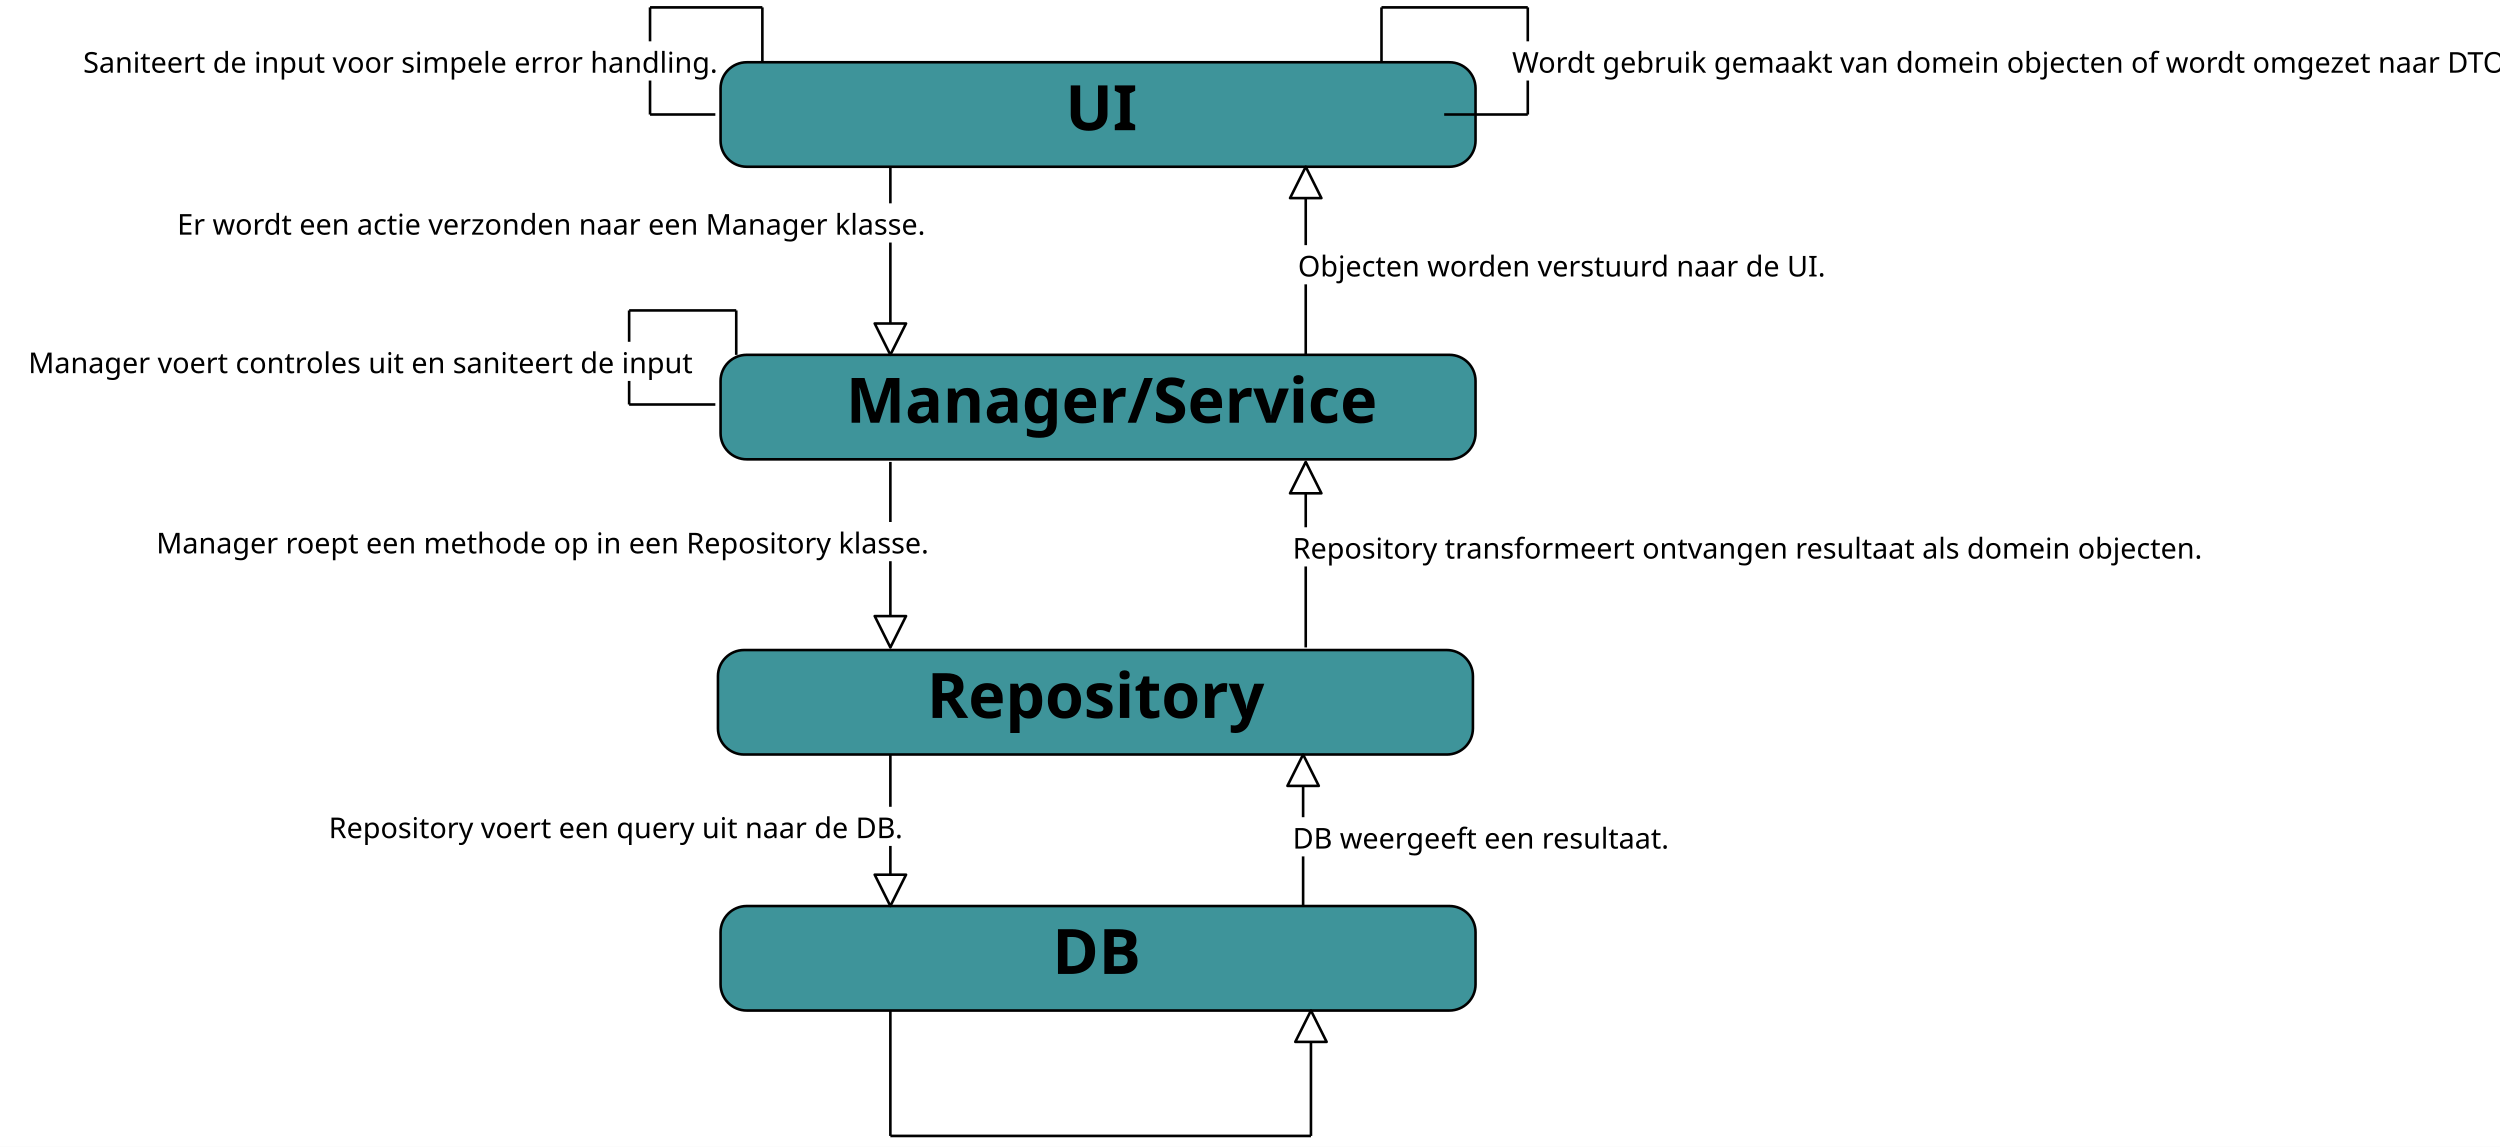
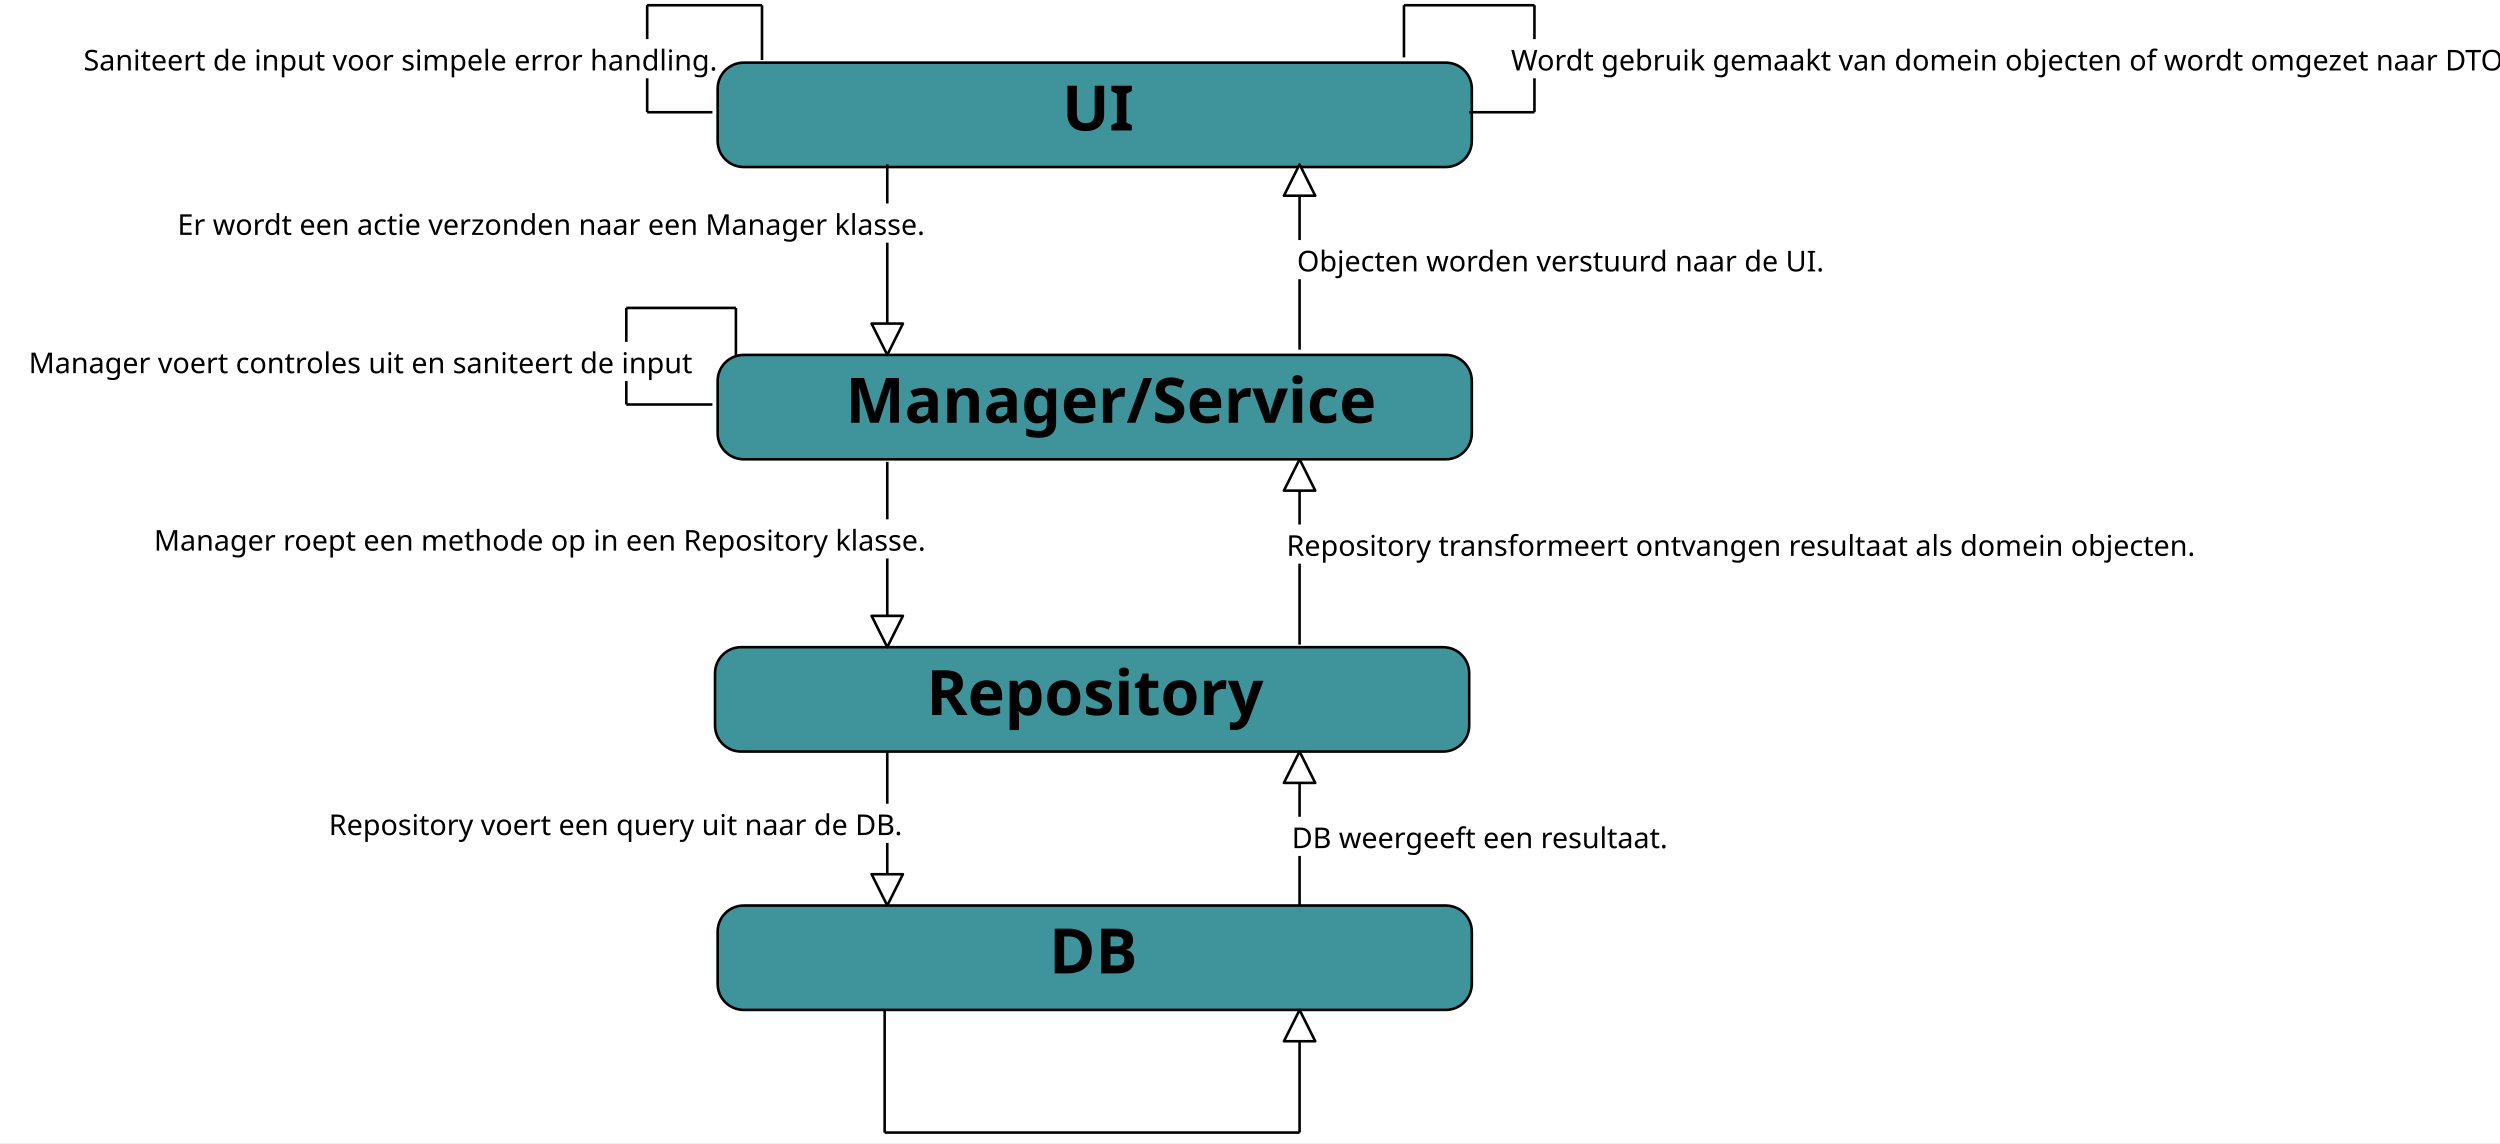
- <svg xmlns="http://www.w3.org/2000/svg" fill-opacity="0" color-rendering="auto" color-interpolation="auto" text-rendering="auto" stroke="rgb(0,0,0)" stroke-linecap="square" width="957" stroke-miterlimit="10" shape-rendering="auto" stroke-opacity="0" fill="rgb(0,0,0)" stroke-dasharray="none" font-weight="normal" stroke-width="1" height="439" font-family="'Dialog'" font-style="normal" stroke-linejoin="miter" font-size="12px" stroke-dashoffset="0" image-rendering="auto">
+ <svg xmlns="http://www.w3.org/2000/svg" fill-opacity="0" color-rendering="auto" color-interpolation="auto" text-rendering="auto" stroke="rgb(0,0,0)" stroke-linecap="square" width="958" stroke-miterlimit="10" shape-rendering="auto" stroke-opacity="0" fill="rgb(0,0,0)" stroke-dasharray="none" font-weight="normal" stroke-width="1" height="438" font-family="'Dialog'" font-style="normal" stroke-linejoin="miter" font-size="12px" stroke-dashoffset="0" image-rendering="auto">
  <defs id="genericDefs" />
  <g>
    <defs id="defs1">
      <clipPath clipPathUnits="userSpaceOnUse" id="clipPath1">
        <path d="M-7 -7 L300 -7 L300 51 L-7 51 L-7 -7 Z" />
      </clipPath>
      <clipPath clipPathUnits="userSpaceOnUse" id="clipPath2">
-         <path d="M0 -0 L0 8 L289 8 L289 -0 Z" />
+         <path d="M0 0 L0 8 L289 8 L289 0 Z" />
      </clipPath>
      <clipPath clipPathUnits="userSpaceOnUse" id="clipPath3">
-         <path d="M0 -0 L0 32 L289 32 L289 -0 Z" />
+         <path d="M0 0 L0 32 L290 32 L290 0 Z" />
      </clipPath>
      <clipPath clipPathUnits="userSpaceOnUse" id="clipPath4">
-         <path d="M0 0 L0 8 L289 8 L289 0 Z" />
+         <path d="M0 0 L0 32 L289 32 L289 0 Z" />
      </clipPath>
      <clipPath clipPathUnits="userSpaceOnUse" id="clipPath5">
-         <path d="M0 0 L0 32 L288 32 L288 0 Z" />
+         <path d="M0 0 L87 0 L87 159 L0 159 L0 0 Z" />
      </clipPath>
      <clipPath clipPathUnits="userSpaceOnUse" id="clipPath6">
-         <path d="M0 0 L0 32 L289 32 L289 0 Z" />
+         <path d="M0 0 L0 56 L55 56 L55 71 L0 71 L0 159 L87 159 L87 0 Z" />
      </clipPath>
      <clipPath clipPathUnits="userSpaceOnUse" id="clipPath7">
-         <path d="M0 0 L87 0 L87 160 L0 160 L0 0 Z" />
+         <path d="M0 0 L129 0 L129 124 L0 124 L0 0 Z" />
      </clipPath>
      <clipPath clipPathUnits="userSpaceOnUse" id="clipPath8">
-         <path d="M0 0 L0 56 L54 56 L54 71 L0 71 L0 160 L87 160 L87 0 Z" />
+         <path d="M0 0 L0 1 L129 1 L129 0 ZM0 16 L0 54 L61 54 L61 69 L0 69 L0 122 L129 122 L129 16 Z" />
      </clipPath>
      <clipPath clipPathUnits="userSpaceOnUse" id="clipPath9">
-         <path d="M0 0 L129 0 L129 124 L0 124 L0 0 Z" />
+         <path d="M0 0 L87 0 L87 158 L0 158 L0 0 Z" />
      </clipPath>
      <clipPath clipPathUnits="userSpaceOnUse" id="clipPath10">
-         <path d="M0 0 L0 1 L129 1 L129 0 ZM0 16 L0 54 L60 54 L60 69 L0 69 L0 123 L129 123 L129 16 Z" />
+         <path d="M0 0 L0 64 L53 64 L53 79 L0 79 L0 158 L87 158 L87 0 Z" />
      </clipPath>
      <clipPath clipPathUnits="userSpaceOnUse" id="clipPath11">
-         <path d="M0 0 L87 0 L87 158 L0 158 L0 0 Z" />
+         <path d="M0 0 L87 0 L87 145 L0 145 L0 0 Z" />
      </clipPath>
      <clipPath clipPathUnits="userSpaceOnUse" id="clipPath12">
-         <path d="M0 0 L0 65 L52 65 L52 80 L0 80 L0 158 L87 158 L87 0 Z" />
+         <path d="M0 0 L0 61 L47 61 L47 76 L0 76 L0 145 L87 145 L87 0 Z" />
      </clipPath>
      <clipPath clipPathUnits="userSpaceOnUse" id="clipPath13">
-         <path d="M0 0 L87 0 L87 146 L0 146 L0 0 Z" />
+         <path d="M0 0 L130 0 L130 128 L0 128 L0 0 Z" />
      </clipPath>
      <clipPath clipPathUnits="userSpaceOnUse" id="clipPath14">
-         <path d="M0 0 L0 62 L46 62 L46 77 L0 77 L0 146 L87 146 L87 0 Z" />
+         <path d="M0 0 L0 55 L61 55 L61 70 L0 70 L0 118 L130 118 L130 0 Z" />
      </clipPath>
      <clipPath clipPathUnits="userSpaceOnUse" id="clipPath15">
-         <path d="M0 0 L131 0 L131 128 L0 128 L0 0 Z" />
+         <path d="M0 0 L0 145 L87 145 L87 81 L29 81 L29 66 L87 66 L87 0 Z" />
      </clipPath>
      <clipPath clipPathUnits="userSpaceOnUse" id="clipPath16">
-         <path d="M0 0 L0 55 L61 55 L61 70 L0 70 L0 117 L131 117 L131 0 Z" />
+         <path d="M0 0 L0 158 L87 158 L87 82 L26 82 L26 67 L87 67 L87 0 Z" />
      </clipPath>
      <clipPath clipPathUnits="userSpaceOnUse" id="clipPath17">
-         <path d="M0 0 L0 146 L87 146 L87 81 L29 81 L29 66 L87 66 L87 0 Z" />
+         <path d="M0 0 L0 158 L87 158 L87 85 L30 85 L30 70 L87 70 L87 0 Z" />
      </clipPath>
      <clipPath clipPathUnits="userSpaceOnUse" id="clipPath18">
-         <path d="M0 0 L0 158 L87 158 L87 82 L27 82 L27 67 L87 67 L87 0 Z" />
+         <path d="M0 0 L136 0 L136 128 L0 128 L0 0 Z" />
      </clipPath>
      <clipPath clipPathUnits="userSpaceOnUse" id="clipPath19">
-         <path d="M0 0 L0 160 L87 160 L87 87 L29 87 L29 72 L87 72 L87 0 Z" />
+         <path d="M0 0 L0 128 L136 128 L136 69 L72 69 L72 54 L136 54 L136 0 Z" />
      </clipPath>
      <clipPath clipPathUnits="userSpaceOnUse" id="clipPath20">
-         <path d="M0 0 L144 0 L144 129 L0 129 L0 0 Z" />
+         <path d="M0 0 L245 0 L245 134 L0 134 L0 0 Z" />
      </clipPath>
      <clipPath clipPathUnits="userSpaceOnUse" id="clipPath21">
-         <path d="M0 0 L0 129 L144 129 L144 70 L82 70 L82 55 L144 55 L144 0 Z" />
+         <path d="M0 0 L0 134 L245 134 L245 0 Z" />
      </clipPath>
      <clipPath clipPathUnits="userSpaceOnUse" id="clipPath22">
-         <path d="M0 -0 L248 -0 L248 136 L0 136 L0 -0 Z" />
+         <path d="M-385 -15 L770 -15 L770 30 L-385 30 L-385 -15 Z" />
      </clipPath>
      <clipPath clipPathUnits="userSpaceOnUse" id="clipPath23">
-         <path d="M0 -0 L0 136 L248 136 L248 -0 Z" />
+         <path d="M-210 -15 L420 -15 L420 30 L-210 30 L-210 -15 Z" />
      </clipPath>
      <clipPath clipPathUnits="userSpaceOnUse" id="clipPath24">
-         <path d="M-385 -15 L770 -15 L770 30 L-385 30 L-385 -15 Z" />
+         <path d="M-345 -15 L690 -15 L690 30 L-345 30 L-345 -15 Z" />
      </clipPath>
      <clipPath clipPathUnits="userSpaceOnUse" id="clipPath25">
-         <path d="M-210 -15 L420 -15 L420 30 L-210 30 L-210 -15 Z" />
+         <path d="M-157 -15 L314 -15 L314 30 L-157 30 L-157 -15 Z" />
      </clipPath>
      <clipPath clipPathUnits="userSpaceOnUse" id="clipPath26">
-         <path d="M-345 -15 L690 -15 L690 30 L-345 30 L-345 -15 Z" />
+         <path d="M-246 -15 L492 -15 L492 30 L-246 30 L-246 -15 Z" />
      </clipPath>
      <clipPath clipPathUnits="userSpaceOnUse" id="clipPath27">
-         <path d="M-157 -15 L314 -15 L314 30 L-157 30 L-157 -15 Z" />
+         <path d="M-229 -15 L458 -15 L458 30 L-229 30 L-229 -15 Z" />
      </clipPath>
      <clipPath clipPathUnits="userSpaceOnUse" id="clipPath28">
-         <path d="M-246 -15 L492 -15 L492 30 L-246 30 L-246 -15 Z" />
+         <path d="M-301 -15 L602 -15 L602 30 L-301 30 L-301 -15 Z" />
      </clipPath>
      <clipPath clipPathUnits="userSpaceOnUse" id="clipPath29">
-         <path d="M-229 -15 L458 -15 L458 30 L-229 30 L-229 -15 Z" />
+         <path d="M-257 -15 L514 -15 L514 30 L-257 30 L-257 -15 Z" />
      </clipPath>
      <clipPath clipPathUnits="userSpaceOnUse" id="clipPath30">
-         <path d="M-300 -15 L600 -15 L600 30 L-300 30 L-300 -15 Z" />
-       </clipPath>
-       <clipPath clipPathUnits="userSpaceOnUse" id="clipPath31">
-         <path d="M-257 -15 L514 -15 L514 30 L-257 30 L-257 -15 Z" />
-       </clipPath>
-       <clipPath clipPathUnits="userSpaceOnUse" id="clipPath32">
        <path d="M-295 -15 L590 -15 L590 30 L-295 30 L-295 -15 Z" />
      </clipPath>
    </defs>
    <g fill="white" text-rendering="geometricPrecision" fill-opacity="1" stroke-opacity="1" stroke="white">
-       <rect x="0" width="957" height="439" y="0" stroke="none" />
-     </g>
-     <g stroke-linecap="butt" font-size="24px" transform="translate(275.8333,346.8333)" text-rendering="geometricPrecision" image-rendering="optimizeQuality" font-family="sans-serif" stroke-linejoin="round" font-weight="bold">
-       <rect x="0" y="0" clip-path="url(#clipPath1)" fill="none" width="289" rx="10" ry="10" height="40" />
-     </g>
-     <g font-size="24px" transform="translate(275.8333,346.8333)" fill-opacity="1" fill="black" text-rendering="geometricPrecision" image-rendering="optimizeQuality" font-family="sans-serif" stroke="black" font-weight="bold" stroke-opacity="1">
+       <rect x="0" width="958" height="438" y="0" stroke="none" />
+     </g>
+     <g stroke-linecap="butt" font-size="24px" transform="translate(275,347)" text-rendering="geometricPrecision" image-rendering="optimizeQuality" font-family="sans-serif" stroke-linejoin="round" font-weight="bold" stroke-miterlimit="0">
+       <rect x="0" y="0" clip-path="url(#clipPath1)" fill="none" width="289" rx="10" ry="10" height="40" />
+     </g>
+     <g font-size="24px" transform="translate(275,347)" fill-opacity="1" fill="black" text-rendering="geometricPrecision" image-rendering="optimizeQuality" font-family="sans-serif" stroke="black" font-weight="bold" stroke-opacity="1">
      <text x="144" xml:space="preserve" y="26" clip-path="url(#clipPath3)" stroke="none">‎</text>
    </g>
-     <g font-size="24px" transform="translate(275.8333,23.8333)" fill-opacity="0.898" fill="rgb(41,136,143)" text-rendering="geometricPrecision" image-rendering="optimizeQuality" font-family="sans-serif" stroke="rgb(41,136,143)" font-weight="bold" stroke-opacity="0.898">
-       <rect x="0" y="0" clip-path="url(#clipPath1)" width="289" rx="10" ry="10" height="40" stroke="none" />
-     </g>
-     <g fill-opacity="1" text-rendering="geometricPrecision" stroke="black" stroke-linecap="butt" transform="translate(275.8333,23.8333)" stroke-miterlimit="0" stroke-opacity="1" fill="black" font-weight="bold" font-family="sans-serif" stroke-linejoin="round" font-size="24px" image-rendering="optimizeQuality">
-       <rect x="0" y="0" clip-path="url(#clipPath1)" fill="none" width="289" rx="10" ry="10" height="40" />
-     </g>
-     <g font-size="24px" transform="translate(275.8333,23.8333)" fill-opacity="1" fill="black" text-rendering="geometricPrecision" image-rendering="optimizeQuality" font-family="sans-serif" stroke="black" font-weight="bold" stroke-opacity="1">
-       <text x="132" xml:space="preserve" y="26" clip-path="url(#clipPath5)" stroke="none">UI</text>
-     </g>
-     <g font-size="24px" transform="translate(275.8333,135.8333)" fill-opacity="0.898" fill="rgb(41,136,143)" text-rendering="geometricPrecision" image-rendering="optimizeQuality" font-family="sans-serif" stroke="rgb(41,136,143)" font-weight="bold" stroke-opacity="0.898">
-       <rect x="0" y="0" clip-path="url(#clipPath1)" width="289" rx="10" ry="10" height="40" stroke="none" />
-     </g>
-     <g fill-opacity="1" text-rendering="geometricPrecision" stroke="black" stroke-linecap="butt" transform="translate(275.8333,135.8333)" stroke-miterlimit="0" stroke-opacity="1" fill="black" font-weight="bold" font-family="sans-serif" stroke-linejoin="round" font-size="24px" image-rendering="optimizeQuality">
-       <rect x="0" y="0" clip-path="url(#clipPath1)" fill="none" width="289" rx="10" ry="10" height="40" />
-     </g>
-     <g font-size="24px" transform="translate(275.8333,135.8333)" fill-opacity="1" fill="black" text-rendering="geometricPrecision" image-rendering="optimizeQuality" font-family="sans-serif" stroke="black" font-weight="bold" stroke-opacity="1">
-       <text x="48" xml:space="preserve" y="26" clip-path="url(#clipPath5)" stroke="none">Manager/Service</text>
-     </g>
-     <g font-size="24px" transform="translate(274.8333,248.8333)" fill-opacity="0.898" fill="rgb(41,136,143)" text-rendering="geometricPrecision" image-rendering="optimizeQuality" font-family="sans-serif" stroke="rgb(41,136,143)" font-weight="bold" stroke-opacity="0.898">
-       <rect x="0" y="0" clip-path="url(#clipPath1)" width="289" rx="10" ry="10" height="40" stroke="none" />
-     </g>
-     <g fill-opacity="1" text-rendering="geometricPrecision" stroke="black" stroke-linecap="butt" transform="translate(274.8333,248.8333)" stroke-miterlimit="0" stroke-opacity="1" fill="black" font-weight="bold" font-family="sans-serif" stroke-linejoin="round" font-size="24px" image-rendering="optimizeQuality">
-       <rect x="0" y="0" clip-path="url(#clipPath1)" fill="none" width="289" rx="10" ry="10" height="40" />
-     </g>
-     <g font-size="24px" transform="translate(274.8333,248.8333)" fill-opacity="1" fill="black" text-rendering="geometricPrecision" image-rendering="optimizeQuality" font-family="sans-serif" stroke="black" font-weight="bold" stroke-opacity="1">
-       <text x="80" xml:space="preserve" y="26" clip-path="url(#clipPath5)" stroke="none">Repository</text>
-     </g>
-     <g font-size="24px" transform="translate(275.8333,346.8333)" fill-opacity="0.898" fill="rgb(41,136,143)" text-rendering="geometricPrecision" image-rendering="optimizeQuality" font-family="sans-serif" stroke="rgb(41,136,143)" font-weight="bold" stroke-opacity="0.898">
-       <rect x="0" y="0" clip-path="url(#clipPath1)" width="289" rx="10" ry="10" height="40" stroke="none" />
-     </g>
-     <g fill-opacity="1" text-rendering="geometricPrecision" stroke="black" stroke-linecap="butt" transform="translate(275.8333,346.8333)" stroke-miterlimit="0" stroke-opacity="1" fill="black" font-weight="bold" font-family="sans-serif" stroke-linejoin="round" font-size="24px" image-rendering="optimizeQuality">
-       <rect x="0" y="0" clip-path="url(#clipPath1)" fill="none" width="289" rx="10" ry="10" height="40" />
-     </g>
-     <g font-size="24px" transform="translate(275.8333,346.8333)" fill-opacity="1" fill="black" text-rendering="geometricPrecision" image-rendering="optimizeQuality" font-family="sans-serif" stroke="black" font-weight="bold" stroke-opacity="1">
+     <g font-size="24px" transform="translate(275,24)" fill-opacity="0.898" fill="rgb(41,136,143)" text-rendering="geometricPrecision" image-rendering="optimizeQuality" font-family="sans-serif" stroke="rgb(41,136,143)" font-weight="bold" stroke-opacity="0.898">
+       <rect x="0" y="0" clip-path="url(#clipPath1)" width="289" rx="10" ry="10" height="40" stroke="none" />
+     </g>
+     <g fill-opacity="1" text-rendering="geometricPrecision" stroke="black" stroke-linecap="butt" transform="translate(275,24)" stroke-miterlimit="0" stroke-opacity="1" fill="black" font-weight="bold" font-family="sans-serif" stroke-linejoin="round" font-size="24px" image-rendering="optimizeQuality">
+       <rect x="0" y="0" clip-path="url(#clipPath1)" fill="none" width="289" rx="10" ry="10" height="40" />
+     </g>
+     <g font-size="24px" transform="translate(275,24)" fill-opacity="1" fill="black" text-rendering="geometricPrecision" image-rendering="optimizeQuality" font-family="sans-serif" stroke="black" font-weight="bold" stroke-opacity="1">
+       <text x="132" xml:space="preserve" y="26" clip-path="url(#clipPath4)" stroke="none">UI</text>
+     </g>
+     <g font-size="24px" transform="translate(275,136)" fill-opacity="0.898" fill="rgb(41,136,143)" text-rendering="geometricPrecision" image-rendering="optimizeQuality" font-family="sans-serif" stroke="rgb(41,136,143)" font-weight="bold" stroke-opacity="0.898">
+       <rect x="0" y="0" clip-path="url(#clipPath1)" width="289" rx="10" ry="10" height="40" stroke="none" />
+     </g>
+     <g fill-opacity="1" text-rendering="geometricPrecision" stroke="black" stroke-linecap="butt" transform="translate(275,136)" stroke-miterlimit="0" stroke-opacity="1" fill="black" font-weight="bold" font-family="sans-serif" stroke-linejoin="round" font-size="24px" image-rendering="optimizeQuality">
+       <rect x="0" y="0" clip-path="url(#clipPath1)" fill="none" width="289" rx="10" ry="10" height="40" />
+     </g>
+     <g font-size="24px" transform="translate(275,136)" fill-opacity="1" fill="black" text-rendering="geometricPrecision" image-rendering="optimizeQuality" font-family="sans-serif" stroke="black" font-weight="bold" stroke-opacity="1">
+       <text x="49" xml:space="preserve" y="26" clip-path="url(#clipPath4)" stroke="none">Manager/Service</text>
+     </g>
+     <g font-size="24px" transform="translate(274,248)" fill-opacity="0.898" fill="rgb(41,136,143)" text-rendering="geometricPrecision" image-rendering="optimizeQuality" font-family="sans-serif" stroke="rgb(41,136,143)" font-weight="bold" stroke-opacity="0.898">
+       <rect x="0" y="0" clip-path="url(#clipPath1)" width="289" rx="10" ry="10" height="40" stroke="none" />
+     </g>
+     <g fill-opacity="1" text-rendering="geometricPrecision" stroke="black" stroke-linecap="butt" transform="translate(274,248)" stroke-miterlimit="0" stroke-opacity="1" fill="black" font-weight="bold" font-family="sans-serif" stroke-linejoin="round" font-size="24px" image-rendering="optimizeQuality">
+       <rect x="0" y="0" clip-path="url(#clipPath1)" fill="none" width="289" rx="10" ry="10" height="40" />
+     </g>
+     <g font-size="24px" transform="translate(274,248)" fill-opacity="1" fill="black" text-rendering="geometricPrecision" image-rendering="optimizeQuality" font-family="sans-serif" stroke="black" font-weight="bold" stroke-opacity="1">
+       <text x="81" xml:space="preserve" y="26" clip-path="url(#clipPath4)" stroke="none">Repository</text>
+     </g>
+     <g font-size="24px" transform="translate(275,347)" fill-opacity="0.898" fill="rgb(41,136,143)" text-rendering="geometricPrecision" image-rendering="optimizeQuality" font-family="sans-serif" stroke="rgb(41,136,143)" font-weight="bold" stroke-opacity="0.898">
+       <rect x="0" y="0" clip-path="url(#clipPath1)" width="289" rx="10" ry="10" height="40" stroke="none" />
+     </g>
+     <g fill-opacity="1" text-rendering="geometricPrecision" stroke="black" stroke-linecap="butt" transform="translate(275,347)" stroke-miterlimit="0" stroke-opacity="1" fill="black" font-weight="bold" font-family="sans-serif" stroke-linejoin="round" font-size="24px" image-rendering="optimizeQuality">
+       <rect x="0" y="0" clip-path="url(#clipPath1)" fill="none" width="289" rx="10" ry="10" height="40" />
+     </g>
+     <g font-size="24px" transform="translate(275,347)" fill-opacity="1" fill="black" text-rendering="geometricPrecision" image-rendering="optimizeQuality" font-family="sans-serif" stroke="black" font-weight="bold" stroke-opacity="1">
      <text x="127" xml:space="preserve" y="26" clip-path="url(#clipPath3)" stroke="none">DB</text>
    </g>
-     <g stroke-linecap="butt" font-size="24px" transform="translate(274.8333,248.8333)" text-rendering="geometricPrecision" image-rendering="optimizeQuality" font-family="sans-serif" stroke-linejoin="round" font-weight="bold">
-       <rect x="0" y="0" clip-path="url(#clipPath1)" fill="none" width="289" rx="10" ry="10" height="40" />
-     </g>
-     <g font-size="24px" transform="translate(274.8333,248.8333)" fill-opacity="1" fill="black" text-rendering="geometricPrecision" image-rendering="optimizeQuality" font-family="sans-serif" stroke="black" font-weight="bold" stroke-opacity="1">
-       <text x="141" xml:space="preserve" y="26" clip-path="url(#clipPath6)" stroke="none">‎ ‎</text>
-     </g>
-     <g stroke-linecap="butt" font-size="24px" transform="translate(263.8333,23.8333)" text-rendering="geometricPrecision" image-rendering="optimizeQuality" font-family="sans-serif" stroke-linejoin="round" font-weight="bold">
-       <rect x="0" y="0" clip-path="url(#clipPath1)" fill="none" width="289" rx="10" ry="10" height="40" />
-     </g>
-     <g font-size="24px" transform="translate(263.8333,23.8333)" fill-opacity="1" fill="black" text-rendering="geometricPrecision" image-rendering="optimizeQuality" font-family="sans-serif" stroke="black" font-weight="bold" stroke-opacity="1">
-       <text x="137" xml:space="preserve" y="26" clip-path="url(#clipPath6)" stroke="none">‎ ‎ ‎</text>
-     </g>
-     <g stroke-linecap="butt" font-size="11px" transform="translate(298.8333,21.8333)" fill-opacity="1" fill="black" text-rendering="geometricPrecision" image-rendering="optimizeQuality" font-family="sans-serif" stroke-linejoin="round" stroke="black" stroke-opacity="1">
-       <line y2="42" fill="none" x1="42" clip-path="url(#clipPath8)" x2="42" y1="114" />
-       <polygon fill="white" clip-path="url(#clipPath8)" points=" 42 114 48 102 36 102" stroke="none" />
-       <polygon fill="none" points=" 42 114 48 102 36 102" clip-path="url(#clipPath8)" />
-     </g>
-     <g stroke-linecap="butt" font-size="11px" transform="translate(198.8333,76.8333)" fill-opacity="1" fill="black" text-rendering="geometricPrecision" image-rendering="optimizeQuality" font-family="sans-serif" stroke-linejoin="round" stroke="black" stroke-opacity="1">
-       <line y2="42" fill="none" x1="83" clip-path="url(#clipPath10)" x2="83" y1="59" />
-       <line y2="42" fill="none" x1="83" clip-path="url(#clipPath10)" x2="42" y1="42" />
-       <line y2="78" fill="none" x1="42" clip-path="url(#clipPath10)" x2="42" y1="42" />
-       <line y2="78" fill="none" x1="42" clip-path="url(#clipPath10)" x2="75" y1="78" />
-     </g>
-     <g stroke-linecap="butt" font-size="11px" transform="translate(298.8333,134.8333)" fill-opacity="1" fill="black" text-rendering="geometricPrecision" image-rendering="optimizeQuality" font-family="sans-serif" stroke-linejoin="round" stroke="black" stroke-opacity="1">
-       <line y2="42" fill="none" x1="42" clip-path="url(#clipPath12)" x2="42" y1="113" />
-       <polygon fill="white" clip-path="url(#clipPath12)" points=" 42 113 48 101 36 101" stroke="none" />
-       <polygon fill="none" points=" 42 113 48 101 36 101" clip-path="url(#clipPath12)" />
-     </g>
-     <g stroke-linecap="butt" font-size="11px" transform="translate(298.8333,246.8333)" fill-opacity="1" fill="black" text-rendering="geometricPrecision" image-rendering="optimizeQuality" font-family="sans-serif" stroke-linejoin="round" stroke="black" stroke-opacity="1">
-       <line y2="42" fill="none" x1="42" clip-path="url(#clipPath14)" x2="42" y1="100" />
-       <polygon fill="white" clip-path="url(#clipPath14)" points=" 42 100 48 88 36 88" stroke="none" />
-       <polygon fill="none" points=" 42 100 48 88 36 88" clip-path="url(#clipPath14)" />
-     </g>
-     <g stroke-linecap="butt" font-size="11px" transform="translate(206.8333,-39.1667)" fill-opacity="1" fill="black" text-rendering="geometricPrecision" image-rendering="optimizeQuality" font-family="sans-serif" stroke-linejoin="round" stroke="black" stroke-opacity="1">
-       <line y2="42" fill="none" x1="85" clip-path="url(#clipPath16)" x2="85" y1="63" />
-       <line y2="42" fill="none" x1="85" clip-path="url(#clipPath16)" x2="42" y1="42" />
-       <line y2="83" fill="none" x1="42" clip-path="url(#clipPath16)" x2="42" y1="42" />
-       <line y2="83" fill="none" x1="42" clip-path="url(#clipPath16)" x2="67" y1="83" />
-     </g>
-     <g stroke-linecap="butt" font-size="11px" transform="translate(456.8333,246.8333)" fill-opacity="1" fill="black" text-rendering="geometricPrecision" image-rendering="optimizeQuality" font-family="sans-serif" stroke-linejoin="round" stroke="black" stroke-opacity="1">
-       <line y2="100" fill="none" x1="42" clip-path="url(#clipPath17)" x2="42" y1="42" />
-       <polygon fill="white" clip-path="url(#clipPath17)" points=" 42 42 36 54 48 54" stroke="none" />
-       <polygon fill="none" points=" 42 42 36 54 48 54" clip-path="url(#clipPath17)" />
-     </g>
-     <g stroke-linecap="butt" font-size="11px" transform="translate(457.8333,134.8333)" fill-opacity="1" fill="black" text-rendering="geometricPrecision" image-rendering="optimizeQuality" font-family="sans-serif" stroke-linejoin="round" stroke="black" stroke-opacity="1">
-       <line y2="113" fill="none" x1="42" clip-path="url(#clipPath18)" x2="42" y1="42" />
-       <polygon fill="white" clip-path="url(#clipPath18)" points=" 42 42 36 54 48 54" stroke="none" />
-       <polygon fill="none" points=" 42 42 36 54 48 54" clip-path="url(#clipPath18)" />
-     </g>
-     <g stroke-linecap="butt" font-size="11px" transform="translate(457.8333,21.8333)" fill-opacity="1" fill="black" text-rendering="geometricPrecision" image-rendering="optimizeQuality" font-family="sans-serif" stroke-linejoin="round" stroke="black" stroke-opacity="1">
-       <line y2="114" fill="none" x1="42" clip-path="url(#clipPath19)" x2="42" y1="42" />
-       <polygon fill="white" clip-path="url(#clipPath19)" points=" 42 42 36 54 48 54" stroke="none" />
-       <polygon fill="none" points=" 42 42 36 54 48 54" clip-path="url(#clipPath19)" />
-     </g>
-     <g stroke-linecap="butt" font-size="11px" transform="translate(486.8333,-39.1667)" fill-opacity="1" fill="black" text-rendering="geometricPrecision" image-rendering="optimizeQuality" font-family="sans-serif" stroke-linejoin="round" stroke="black" stroke-opacity="1">
-       <line y2="42" fill="none" x1="42" clip-path="url(#clipPath21)" x2="42" y1="63" />
-       <line y2="42" fill="none" x1="42" clip-path="url(#clipPath21)" x2="98" y1="42" />
-       <line y2="83" fill="none" x1="98" clip-path="url(#clipPath21)" x2="98" y1="42" />
-       <line y2="83" fill="none" x1="98" clip-path="url(#clipPath21)" x2="66" y1="83" />
-     </g>
-     <g stroke-linecap="butt" font-size="11px" transform="translate(298.8333,344.8333)" fill-opacity="1" fill="black" text-rendering="geometricPrecision" image-rendering="optimizeQuality" font-family="sans-serif" stroke-linejoin="round" stroke="black" stroke-opacity="1">
-       <line y2="90" fill="none" x1="203" clip-path="url(#clipPath23)" x2="203" y1="42" />
-       <line y2="90" fill="none" x1="203" clip-path="url(#clipPath23)" x2="42" y1="90" />
-       <line y2="42" fill="none" x1="42" clip-path="url(#clipPath23)" x2="42" y1="90" />
-       <polygon fill="white" clip-path="url(#clipPath23)" points=" 203 42 197 54 209 54" stroke="none" />
-       <polygon fill="none" points=" 203 42 197 54 209 54" clip-path="url(#clipPath23)" />
-     </g>
-     <g font-size="11px" transform="translate(568.8333,15.8333)" fill-opacity="1" fill="black" text-rendering="geometricPrecision" image-rendering="optimizeQuality" font-family="sans-serif" stroke="black" stroke-opacity="1">
-       <text x="10" xml:space="preserve" y="12" clip-path="url(#clipPath24)" stroke="none">Wordt gebruik gemaakt van domein objecten of wordt omgezet naar DTO's</text>
-     </g>
-     <g font-size="11px" transform="translate(486.8333,93.8333)" fill-opacity="1" fill="black" text-rendering="geometricPrecision" image-rendering="optimizeQuality" font-family="sans-serif" stroke="black" stroke-opacity="1">
-       <text x="10" xml:space="preserve" y="12" clip-path="url(#clipPath25)" stroke="none">Objecten worden verstuurd naar de UI.</text>
-     </g>
-     <g font-size="11px" transform="translate(484.8333,201.8333)" fill-opacity="1" fill="black" text-rendering="geometricPrecision" image-rendering="optimizeQuality" font-family="sans-serif" stroke="black" stroke-opacity="1">
-       <text x="10" xml:space="preserve" y="12" clip-path="url(#clipPath26)" stroke="none">Repository transformeert ontvangen resultaat als domein objecten.</text>
-     </g>
-     <g font-size="11px" transform="translate(485.8333,312.8333)" fill-opacity="1" fill="black" text-rendering="geometricPrecision" image-rendering="optimizeQuality" font-family="sans-serif" stroke="black" stroke-opacity="1">
-       <text x="9" xml:space="preserve" y="12" clip-path="url(#clipPath27)" stroke="none">DB weergeeft een resultaat.</text>
-     </g>
-     <g font-size="11px" transform="translate(21.8333,15.8333)" fill-opacity="1" fill="black" text-rendering="geometricPrecision" image-rendering="optimizeQuality" font-family="sans-serif" stroke="black" stroke-opacity="1">
-       <text x="10" xml:space="preserve" y="12" clip-path="url(#clipPath28)" stroke="none">Saniteert de input voor simpele error handling.</text>
-     </g>
-     <g font-size="11px" transform="translate(115.8333,308.8333)" fill-opacity="1" fill="black" text-rendering="geometricPrecision" image-rendering="optimizeQuality" font-family="sans-serif" stroke="black" stroke-opacity="1">
-       <text x="10" xml:space="preserve" y="12" clip-path="url(#clipPath29)" stroke="none">Repository voert een query uit naar de DB.</text>
-     </g>
-     <g font-size="11px" transform="translate(50.8333,199.8333)" fill-opacity="1" fill="black" text-rendering="geometricPrecision" image-rendering="optimizeQuality" font-family="sans-serif" stroke="black" stroke-opacity="1">
-       <text x="9" xml:space="preserve" y="12" clip-path="url(#clipPath30)" stroke="none">Manager roept een methode op in een Repository klasse.</text>
-     </g>
-     <g font-size="11px" transform="translate(1.8333,130.8333)" fill-opacity="1" fill="black" text-rendering="geometricPrecision" image-rendering="optimizeQuality" font-family="sans-serif" stroke="black" stroke-opacity="1">
-       <text x="9" xml:space="preserve" y="12" clip-path="url(#clipPath31)" stroke="none">Manager voert controles uit en saniteert de input</text>
-     </g>
-     <g font-size="11px" transform="translate(57.8333,77.8333)" fill-opacity="1" fill="black" text-rendering="geometricPrecision" image-rendering="optimizeQuality" font-family="sans-serif" stroke="black" stroke-opacity="1">
-       <text x="10" xml:space="preserve" y="12" clip-path="url(#clipPath32)" stroke="none">Er wordt een actie verzonden naar een Manager klasse.</text>
+     <g stroke-linecap="butt" font-size="24px" transform="translate(274,248)" text-rendering="geometricPrecision" image-rendering="optimizeQuality" font-family="sans-serif" stroke-linejoin="round" font-weight="bold" stroke-miterlimit="0">
+       <rect x="0" y="0" clip-path="url(#clipPath1)" fill="none" width="289" rx="10" ry="10" height="40" />
+     </g>
+     <g font-size="24px" transform="translate(274,248)" fill-opacity="1" fill="black" text-rendering="geometricPrecision" image-rendering="optimizeQuality" font-family="sans-serif" stroke="black" font-weight="bold" stroke-opacity="1">
+       <text x="141" xml:space="preserve" y="26" clip-path="url(#clipPath3)" stroke="none">‎ ‎</text>
+     </g>
+     <g stroke-linecap="butt" font-size="24px" transform="translate(273,23)" text-rendering="geometricPrecision" image-rendering="optimizeQuality" font-family="sans-serif" stroke-linejoin="round" font-weight="bold" stroke-miterlimit="0">
+       <rect x="0" y="0" clip-path="url(#clipPath1)" fill="none" width="289" rx="10" ry="10" height="40" />
+     </g>
+     <g font-size="24px" transform="translate(273,23)" fill-opacity="1" fill="black" text-rendering="geometricPrecision" image-rendering="optimizeQuality" font-family="sans-serif" stroke="black" font-weight="bold" stroke-opacity="1">
+       <text x="138" xml:space="preserve" y="26" clip-path="url(#clipPath3)" stroke="none">‎ ‎ ‎</text>
+     </g>
+     <g stroke-linecap="butt" font-size="11px" transform="translate(298,22)" fill-opacity="1" fill="black" text-rendering="geometricPrecision" image-rendering="optimizeQuality" font-family="sans-serif" stroke-linejoin="round" stroke="black" stroke-opacity="1">
+       <line y2="41" fill="none" x1="42" clip-path="url(#clipPath6)" x2="42" y1="114" />
+       <polygon fill="white" clip-path="url(#clipPath6)" points=" 42 114 48 102 36 102" stroke="none" />
+       <polygon fill="none" points=" 42 114 48 102 36 102" clip-path="url(#clipPath6)" />
+     </g>
+     <g stroke-linecap="butt" font-size="11px" transform="translate(198,77)" fill-opacity="1" fill="black" text-rendering="geometricPrecision" image-rendering="optimizeQuality" font-family="sans-serif" stroke-linejoin="round" stroke="black" stroke-opacity="1">
+       <line y2="41" fill="none" x1="84" clip-path="url(#clipPath8)" x2="84" y1="59" />
+       <line y2="41" fill="none" x1="84" clip-path="url(#clipPath8)" x2="42" y1="41" />
+       <line y2="78" fill="none" x1="42" clip-path="url(#clipPath8)" x2="42" y1="41" />
+       <line y2="78" fill="none" x1="42" clip-path="url(#clipPath8)" x2="75" y1="78" />
+     </g>
+     <g stroke-linecap="butt" font-size="11px" transform="translate(298,135)" fill-opacity="1" fill="black" text-rendering="geometricPrecision" image-rendering="optimizeQuality" font-family="sans-serif" stroke-linejoin="round" stroke="black" stroke-opacity="1">
+       <line y2="42" fill="none" x1="42" clip-path="url(#clipPath10)" x2="42" y1="113" />
+       <polygon fill="white" clip-path="url(#clipPath10)" points=" 42 113 48 101 36 101" stroke="none" />
+       <polygon fill="none" points=" 42 113 48 101 36 101" clip-path="url(#clipPath10)" />
+     </g>
+     <g stroke-linecap="butt" font-size="11px" transform="translate(298,247)" fill-opacity="1" fill="black" text-rendering="geometricPrecision" image-rendering="optimizeQuality" font-family="sans-serif" stroke-linejoin="round" stroke="black" stroke-opacity="1">
+       <line y2="41" fill="none" x1="42" clip-path="url(#clipPath12)" x2="42" y1="100" />
+       <polygon fill="white" clip-path="url(#clipPath12)" points=" 42 100 48 88 36 88" stroke="none" />
+       <polygon fill="none" points=" 42 100 48 88 36 88" clip-path="url(#clipPath12)" />
+     </g>
+     <g stroke-linecap="butt" font-size="11px" transform="translate(207,-40)" fill-opacity="1" fill="black" text-rendering="geometricPrecision" image-rendering="optimizeQuality" font-family="sans-serif" stroke-linejoin="round" stroke="black" stroke-opacity="1">
+       <line y2="42" fill="none" x1="85" clip-path="url(#clipPath14)" x2="85" y1="63" />
+       <line y2="42" fill="none" x1="85" clip-path="url(#clipPath14)" x2="41" y1="42" />
+       <line y2="83" fill="none" x1="41" clip-path="url(#clipPath14)" x2="41" y1="42" />
+       <line y2="83" fill="none" x1="41" clip-path="url(#clipPath14)" x2="66" y1="83" />
+     </g>
+     <g stroke-linecap="butt" font-size="11px" transform="translate(457,247)" fill-opacity="1" fill="black" text-rendering="geometricPrecision" image-rendering="optimizeQuality" font-family="sans-serif" stroke-linejoin="round" stroke="black" stroke-opacity="1">
+       <line y2="100" fill="none" x1="41" clip-path="url(#clipPath15)" x2="41" y1="41" />
+       <polygon fill="white" clip-path="url(#clipPath15)" points=" 41 41 35 53 47 53" stroke="none" />
+       <polygon fill="none" points=" 41 41 35 53 47 53" clip-path="url(#clipPath15)" />
+     </g>
+     <g stroke-linecap="butt" font-size="11px" transform="translate(457,134)" fill-opacity="1" fill="black" text-rendering="geometricPrecision" image-rendering="optimizeQuality" font-family="sans-serif" stroke-linejoin="round" stroke="black" stroke-opacity="1">
+       <line y2="113" fill="none" x1="41" clip-path="url(#clipPath16)" x2="41" y1="42" />
+       <polygon fill="white" clip-path="url(#clipPath16)" points=" 41 42 35 54 47 54" stroke="none" />
+       <polygon fill="none" points=" 41 42 35 54 47 54" clip-path="url(#clipPath16)" />
+     </g>
+     <g stroke-linecap="butt" font-size="11px" transform="translate(457,22)" fill-opacity="1" fill="black" text-rendering="geometricPrecision" image-rendering="optimizeQuality" font-family="sans-serif" stroke-linejoin="round" stroke="black" stroke-opacity="1">
+       <line y2="112" fill="none" x1="41" clip-path="url(#clipPath17)" x2="41" y1="41" />
+       <polygon fill="white" clip-path="url(#clipPath17)" points=" 41 41 35 53 47 53" stroke="none" />
+       <polygon fill="none" points=" 41 41 35 53 47 53" clip-path="url(#clipPath17)" />
+     </g>
+     <g stroke-linecap="butt" font-size="11px" transform="translate(497,-39)" fill-opacity="1" fill="black" text-rendering="geometricPrecision" image-rendering="optimizeQuality" font-family="sans-serif" stroke-linejoin="round" stroke="black" stroke-opacity="1">
+       <line y2="41" fill="none" x1="41" clip-path="url(#clipPath19)" x2="41" y1="61" />
+       <line y2="41" fill="none" x1="41" clip-path="url(#clipPath19)" x2="91" y1="41" />
+       <line y2="82" fill="none" x1="91" clip-path="url(#clipPath19)" x2="91" y1="41" />
+       <line y2="82" fill="none" x1="91" clip-path="url(#clipPath19)" x2="66" y1="82" />
+     </g>
+     <g stroke-linecap="butt" font-size="11px" transform="translate(298,345)" fill-opacity="1" fill="black" text-rendering="geometricPrecision" image-rendering="optimizeQuality" font-family="sans-serif" stroke-linejoin="round" stroke="black" stroke-opacity="1">
+       <line y2="89" fill="none" x1="200" clip-path="url(#clipPath21)" x2="200" y1="42" />
+       <line y2="89" fill="none" x1="200" clip-path="url(#clipPath21)" x2="41" y1="89" />
+       <line y2="42" fill="none" x1="41" clip-path="url(#clipPath21)" x2="41" y1="89" />
+       <polygon fill="white" clip-path="url(#clipPath21)" points=" 200 42 194 54 206 54" stroke="none" />
+       <polygon fill="none" points=" 200 42 194 54 206 54" clip-path="url(#clipPath21)" />
+     </g>
+     <g font-size="11px" transform="translate(569,15)" fill-opacity="1" fill="black" text-rendering="geometricPrecision" image-rendering="optimizeQuality" font-family="sans-serif" stroke="black" stroke-opacity="1">
+       <text x="10" xml:space="preserve" y="12" clip-path="url(#clipPath22)" stroke="none">Wordt gebruik gemaakt van domein objecten of wordt omgezet naar DTO's</text>
+     </g>
+     <g font-size="11px" transform="translate(487,92)" fill-opacity="1" fill="black" text-rendering="geometricPrecision" image-rendering="optimizeQuality" font-family="sans-serif" stroke="black" stroke-opacity="1">
+       <text x="10" xml:space="preserve" y="12" clip-path="url(#clipPath23)" stroke="none">Objecten worden verstuurd naar de UI.</text>
+     </g>
+     <g font-size="11px" transform="translate(483,201)" fill-opacity="1" fill="black" text-rendering="geometricPrecision" image-rendering="optimizeQuality" font-family="sans-serif" stroke="black" stroke-opacity="1">
+       <text x="10" xml:space="preserve" y="12" clip-path="url(#clipPath24)" stroke="none">Repository transformeert ontvangen resultaat als domein objecten.</text>
+     </g>
+     <g font-size="11px" transform="translate(486,313)" fill-opacity="1" fill="black" text-rendering="geometricPrecision" image-rendering="optimizeQuality" font-family="sans-serif" stroke="black" stroke-opacity="1">
+       <text x="9" xml:space="preserve" y="12" clip-path="url(#clipPath25)" stroke="none">DB weergeeft een resultaat.</text>
+     </g>
+     <g font-size="11px" transform="translate(22,15)" fill-opacity="1" fill="black" text-rendering="geometricPrecision" image-rendering="optimizeQuality" font-family="sans-serif" stroke="black" stroke-opacity="1">
+       <text x="10" xml:space="preserve" y="12" clip-path="url(#clipPath26)" stroke="none">Saniteert de input voor simpele error handling.</text>
+     </g>
+     <g font-size="11px" transform="translate(116,308)" fill-opacity="1" fill="black" text-rendering="geometricPrecision" image-rendering="optimizeQuality" font-family="sans-serif" stroke="black" stroke-opacity="1">
+       <text x="10" xml:space="preserve" y="12" clip-path="url(#clipPath27)" stroke="none">Repository voert een query uit naar de DB.</text>
+     </g>
+     <g font-size="11px" transform="translate(50,199)" fill-opacity="1" fill="black" text-rendering="geometricPrecision" image-rendering="optimizeQuality" font-family="sans-serif" stroke="black" stroke-opacity="1">
+       <text x="9" xml:space="preserve" y="12" clip-path="url(#clipPath28)" stroke="none">Manager roept een methode op in een Repository klasse.</text>
+     </g>
+     <g font-size="11px" transform="translate(2,131)" fill-opacity="1" fill="black" text-rendering="geometricPrecision" image-rendering="optimizeQuality" font-family="sans-serif" stroke="black" stroke-opacity="1">
+       <text x="9" xml:space="preserve" y="12" clip-path="url(#clipPath29)" stroke="none">Manager voert controles uit en saniteert de input</text>
+     </g>
+     <g font-size="11px" transform="translate(58,78)" fill-opacity="1" fill="black" text-rendering="geometricPrecision" image-rendering="optimizeQuality" font-family="sans-serif" stroke="black" stroke-opacity="1">
+       <text x="10" xml:space="preserve" y="12" clip-path="url(#clipPath30)" stroke="none">Er wordt een actie verzonden naar een Manager klasse.</text>
    </g>
    <g font-size="8px" fill-opacity="1" fill="rgb(120,120,120)" text-rendering="geometricPrecision" image-rendering="optimizeQuality" stroke="rgb(120,120,120)" stroke-opacity="1">
      <text x="0" xml:space="preserve" y="10" stroke="none" />
    </g>
  </g>
</svg>
